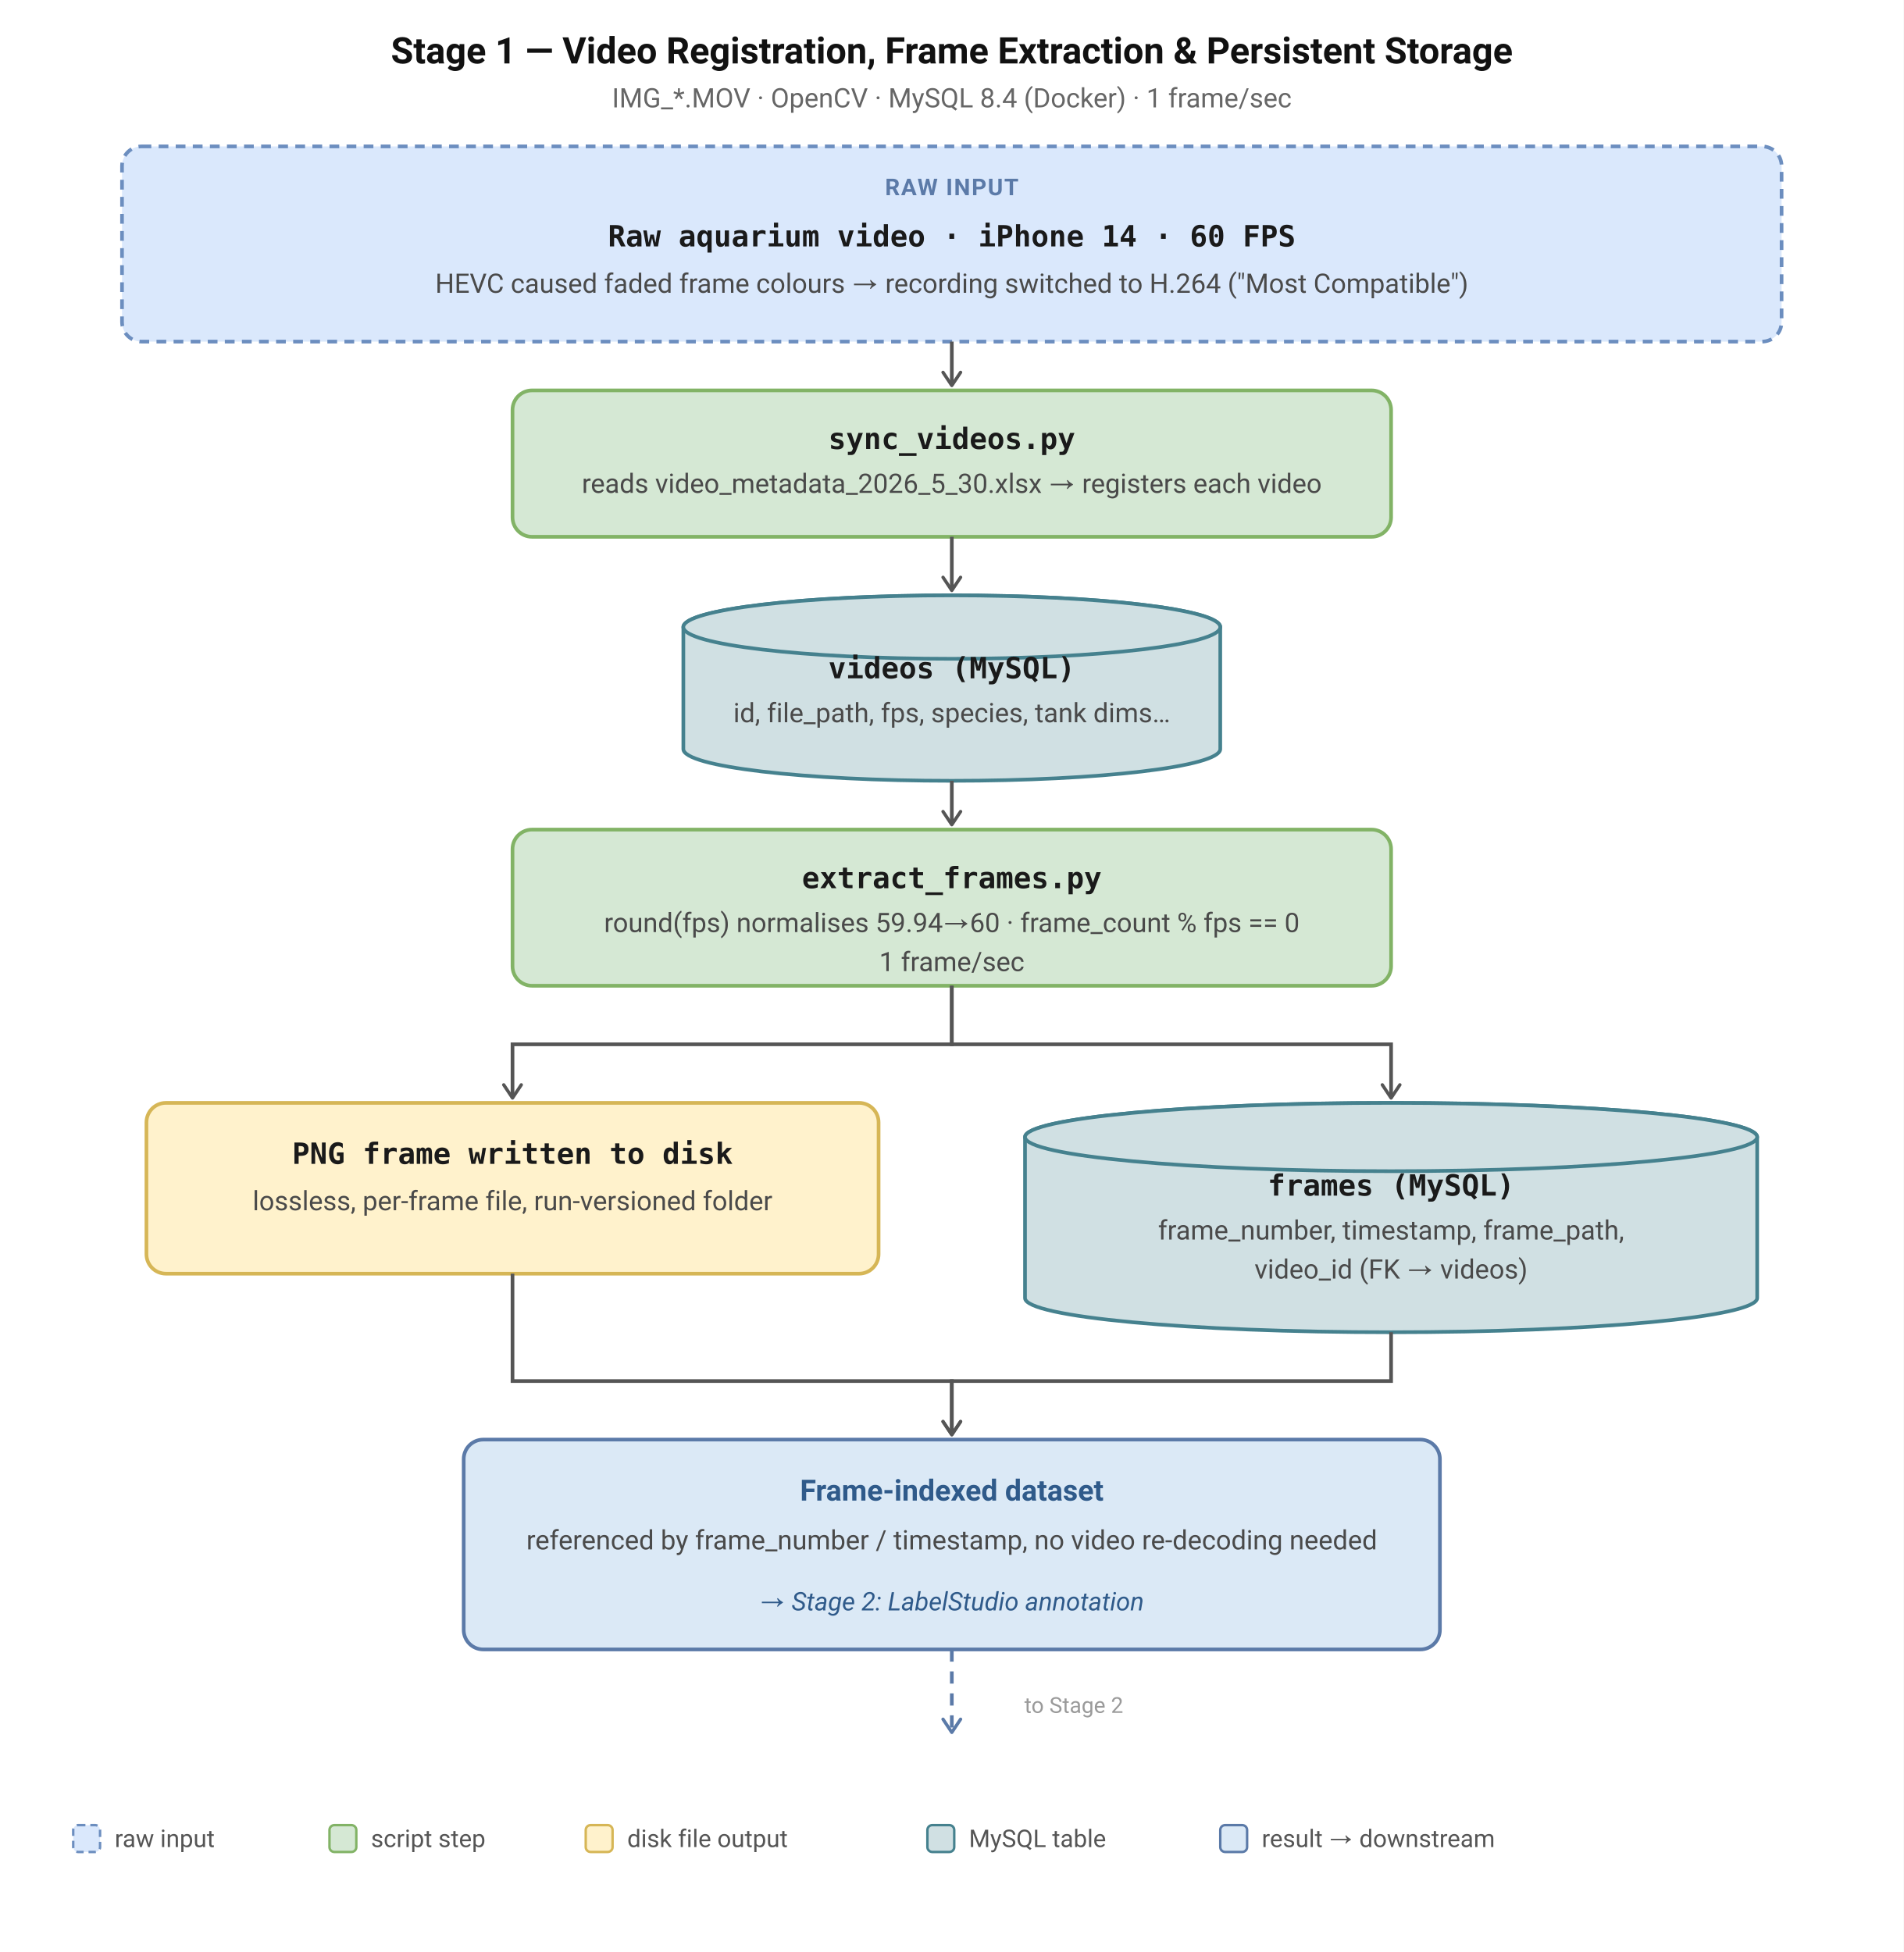
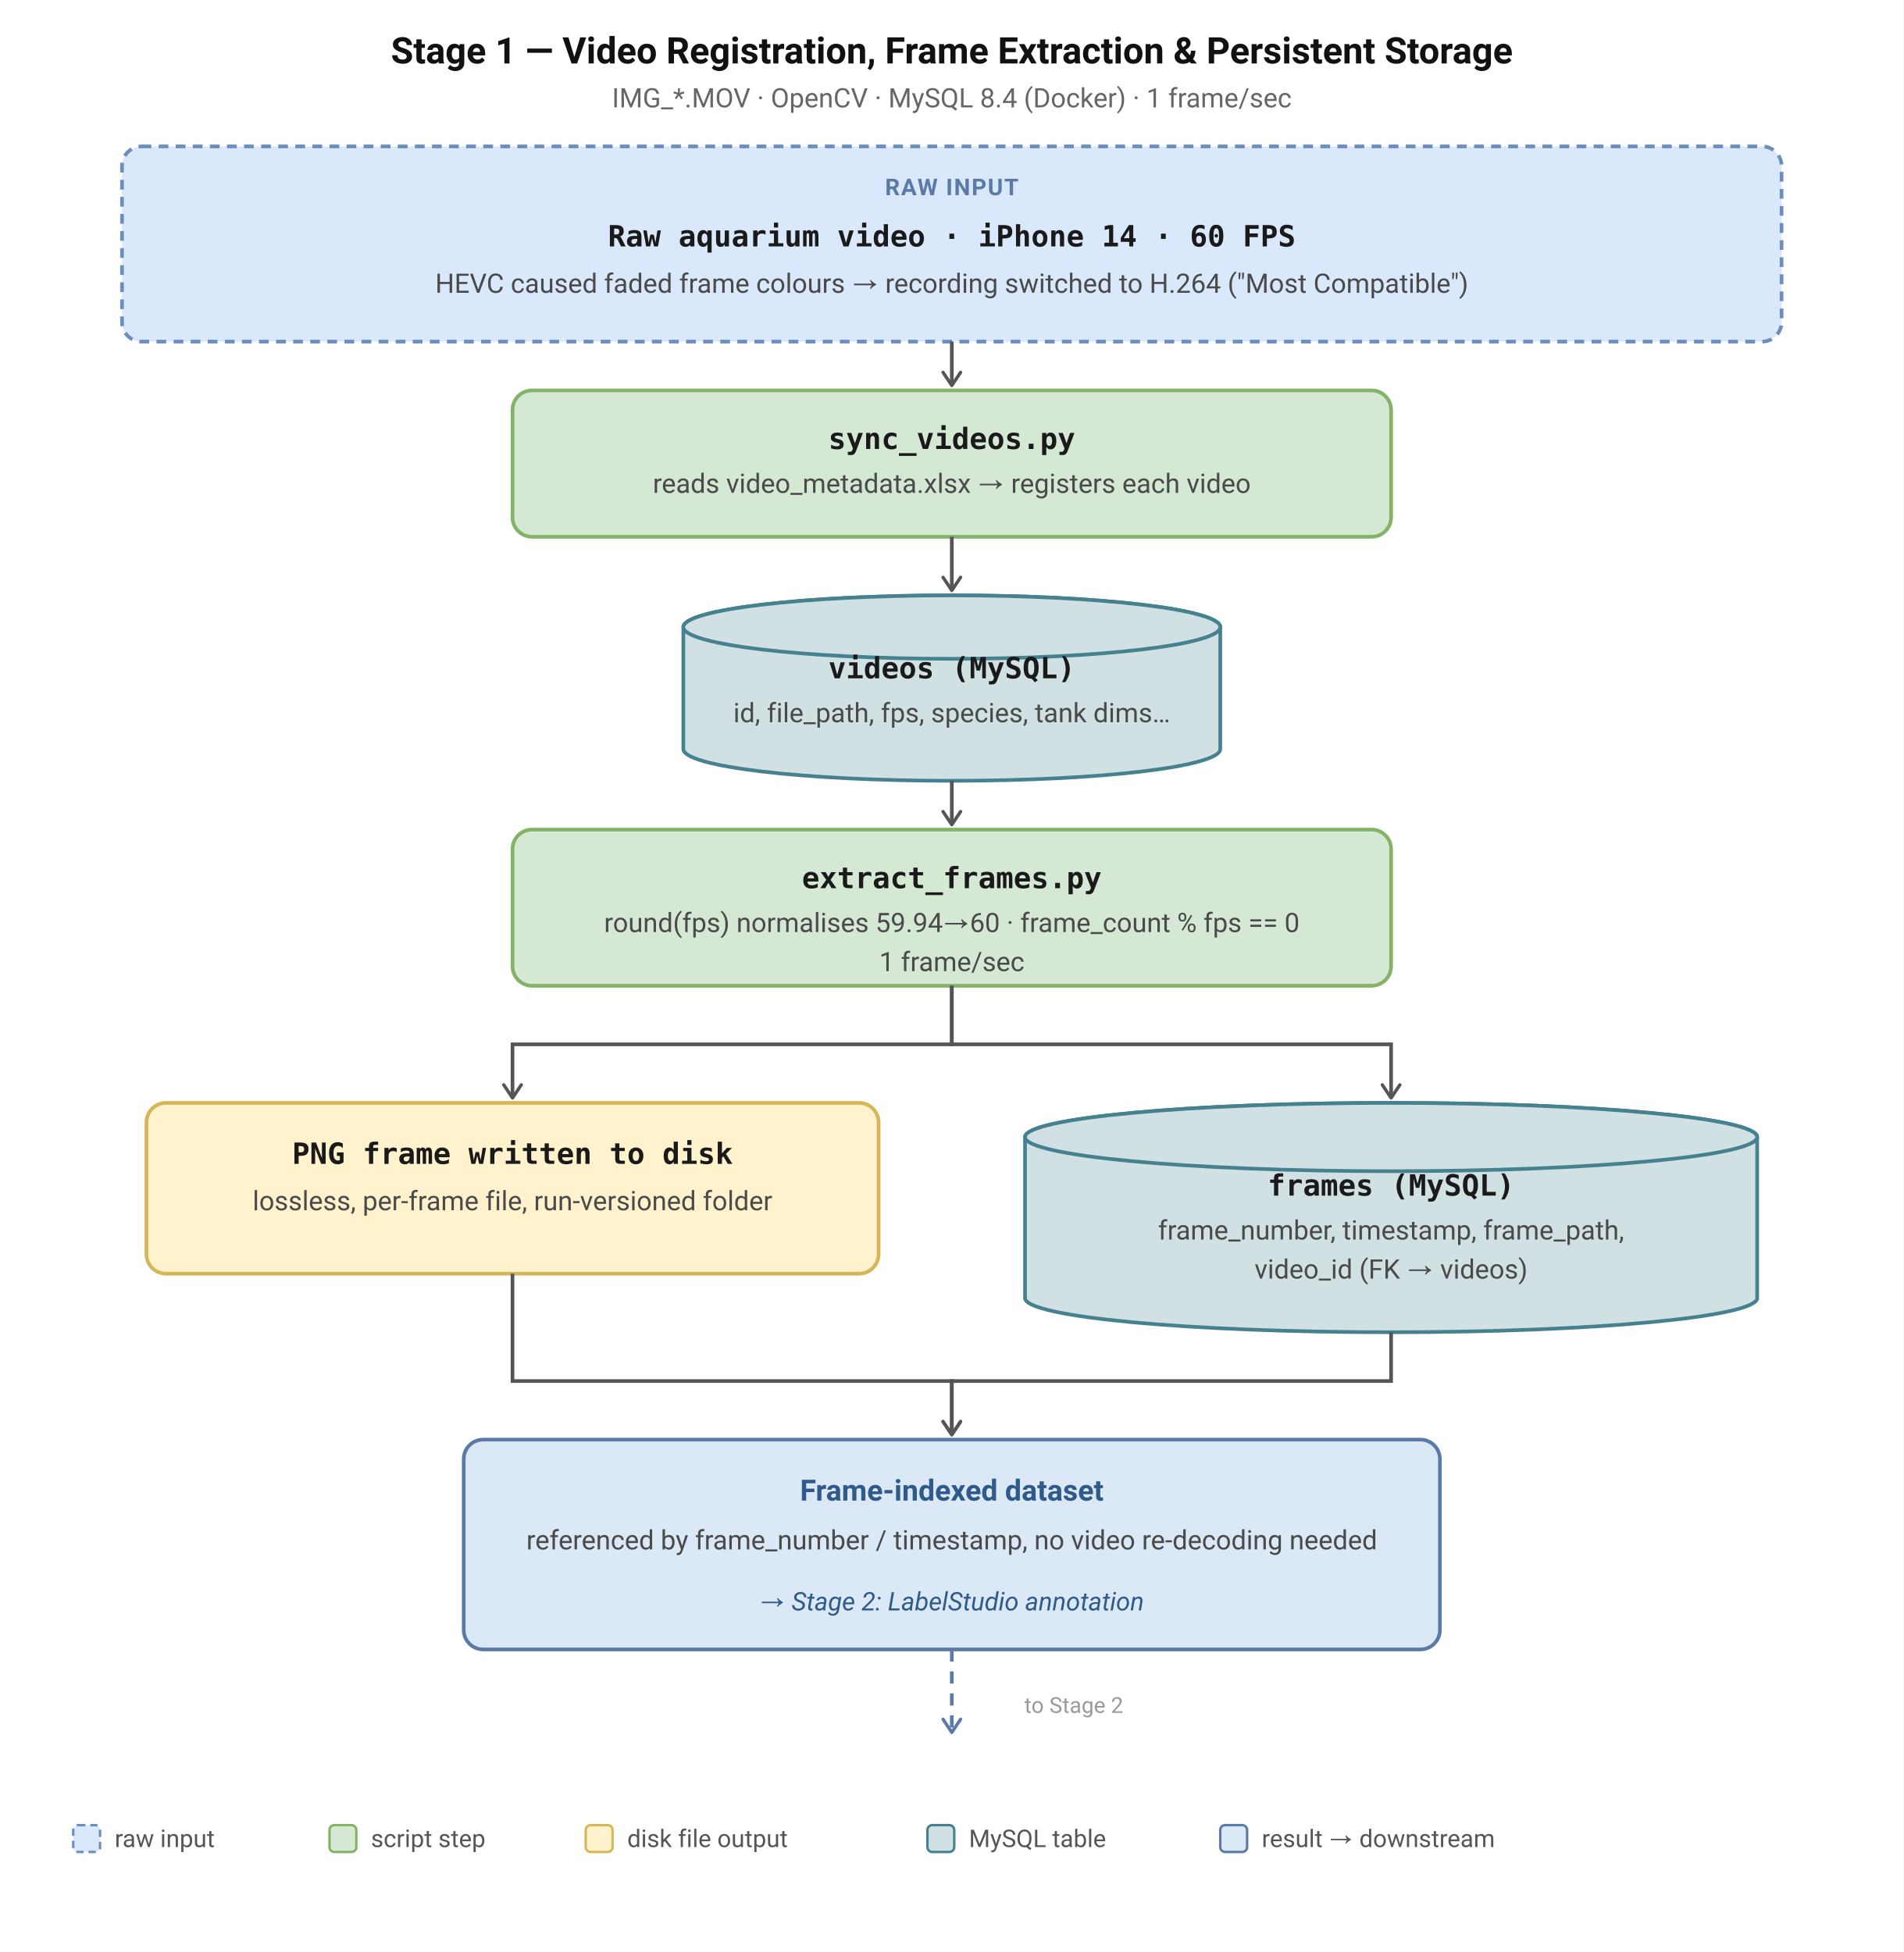
<svg xmlns="http://www.w3.org/2000/svg" width="100%" viewBox="0 0 780 800" role="img">
  <defs>
    <marker id="arrow1" viewBox="0 0 10 10" refX="8" refY="5" markerWidth="6" markerHeight="6" orient="auto-start-reverse">
      <path d="M2 1L8 5L2 9" fill="none" stroke="context-stroke" stroke-width="1.5" stroke-linecap="round" stroke-linejoin="round" />
    </marker>
    <style>
      text { font-family: -apple-system, "Segoe UI", Roboto, Helvetica, Arial, sans-serif; text-anchor: middle; }
      .d-title { font-size: 15px; font-weight: 700; fill: #111; }
      .d-sub { font-size: 11px; fill: #666; }
      .name { font-family: ui-monospace, SFMono-Regular, Menlo, Consolas, monospace; font-size: 12px; font-weight: 600; fill: #1a1a1a; }
      .desc { font-size: 11px; fill: #4a4a4a; }
      .prov { font-size: 9.5px; font-weight: 700; fill: #5b7aa8; letter-spacing: 0.5px; }
      .res { font-size: 12px; font-weight: 700; fill: #2f5a8a; }
      .note { font-size: 10.5px; font-style: italic; fill: #2f5a8a; }
      .tiny { font-size: 9px; fill: #9a9a9a; }
      .legend { font-size: 10px; fill: #555; text-anchor: start; }
      .box { stroke-width: 1.5; }
      .cyl { stroke-width: 1.5; }
    </style>
  </defs>
  <rect x="0" y="0" width="780" height="800" fill="#ffffff" />
  <text class="d-title" x="390" y="26">Stage 1 — Video Registration, Frame Extraction &amp; Persistent Storage</text>
  <text class="d-sub" x="390" y="44">IMG_*.MOV · OpenCV · MySQL 8.4 (Docker) · 1 frame/sec</text>
  <rect class="box" x="50" y="60" width="680" height="80" rx="8" fill="#dae8fc" stroke="#6c8ebf" stroke-dasharray="4 3" />
  <text class="prov" x="390" y="80">RAW INPUT</text>
  <text class="name" x="390" y="101">Raw aquarium video · iPhone 14 · 60 FPS</text>
  <text class="desc" x="390" y="120">HEVC caused faded frame colours → recording switched to H.264 ("Most Compatible")</text>
  <rect class="box" x="210" y="160" width="360" height="60" rx="8" fill="#d5e8d4" stroke="#82b366" />
  <text class="name" x="390" y="184">sync_videos.py</text>
-   <text class="desc" x="390" y="202">reads video_metadata_2026_5_30.xlsx → registers each video</text>
+   <text class="desc" x="390" y="202">reads video_metadata.xlsx → registers each video</text>
  <path class="cyl" d="M 280,257 L 280,307 A 110,13 0 0 0 500,307 L 500,257 A 110,13 0 0 0 280,257 Z" fill="#d0e0e3" stroke="#45818e" />
  <ellipse class="cyl" cx="390" cy="257" rx="110" ry="13" fill="#d0e0e3" stroke="#45818e" />
  <text class="name" x="390" y="278">videos (MySQL)</text>
  <text class="desc" x="390" y="296">id, file_path, fps, species, tank dims…</text>
  <rect class="box" x="210" y="340" width="360" height="64" rx="8" fill="#d5e8d4" stroke="#82b366" />
  <text class="name" x="390" y="364">extract_frames.py</text>
  <text class="desc" x="390" y="382">round(fps) normalises 59.94→60 · frame_count % fps == 0</text>
  <text class="desc" x="390" y="398">1 frame/sec</text>
  <rect class="box" x="60" y="452" width="300" height="70" rx="8" fill="#fff2cc" stroke="#d6b656" />
  <text class="name" x="210" y="477">PNG frame written to disk</text>
  <text class="desc" x="210" y="496">lossless, per-frame file, run-versioned folder</text>
  <path class="cyl" d="M 420,466 L 420,532 A 150,14 0 0 0 720,532 L 720,466 A 150,14 0 0 0 420,466 Z" fill="#d0e0e3" stroke="#45818e" />
  <ellipse class="cyl" cx="570" cy="466" rx="150" ry="14" fill="#d0e0e3" stroke="#45818e" />
  <text class="name" x="570" y="490">frames (MySQL)</text>
  <text class="desc" x="570" y="508">frame_number, timestamp, frame_path,</text>
  <text class="desc" x="570" y="524">video_id (FK → videos)</text>
  <rect class="box" x="190" y="590" width="400" height="86" rx="8" fill="#dbe9f6" stroke="#5b7aa8" />
  <text class="res" x="390" y="615">Frame-indexed dataset</text>
  <text class="desc" x="390" y="635">referenced by frame_number / timestamp, no video re-decoding needed</text>
  <text class="note" x="390" y="660">→ Stage 2: LabelStudio annotation</text>
  <g fill="none" stroke="#555" stroke-width="1.5">
    <polyline points="390,140 390,158" marker-end="url(#arrow1)" />
    <polyline points="390,220 390,242" marker-end="url(#arrow1)" />
    <polyline points="390,320 390,338" marker-end="url(#arrow1)" />
    <polyline points="390,404 390,428 210,428 210,450" marker-end="url(#arrow1)" />
    <polyline points="390,404 390,428 570,428 570,450" marker-end="url(#arrow1)" />
    <polyline points="210,522 210,566 390,566 390,588" marker-end="url(#arrow1)" />
    <polyline points="570,546 570,566 390,566 390,588" marker-end="url(#arrow1)" />
  </g>
  <polyline points="390,676 390,710" fill="none" stroke="#5b7aa8" stroke-width="1.5" stroke-dasharray="5 4" marker-end="url(#arrow1)" />
  <text class="tiny" x="440" y="702">to Stage 2</text>
  <g>
    <rect x="30" y="748" width="11" height="11" rx="2" fill="#dae8fc" stroke="#6c8ebf" stroke-dasharray="3 2" />
    <text class="legend" x="47" y="757">raw input</text>
    <rect x="135" y="748" width="11" height="11" rx="2" fill="#d5e8d4" stroke="#82b366" />
    <text class="legend" x="152" y="757">script step</text>
    <rect x="240" y="748" width="11" height="11" rx="2" fill="#fff2cc" stroke="#d6b656" />
    <text class="legend" x="257" y="757">disk file output</text>
    <rect x="380" y="748" width="11" height="11" rx="2" fill="#d0e0e3" stroke="#45818e" />
    <text class="legend" x="397" y="757">MySQL table</text>
    <rect x="500" y="748" width="11" height="11" rx="2" fill="#dbe9f6" stroke="#5b7aa8" />
    <text class="legend" x="517" y="757">result → downstream</text>
  </g>
</svg>
